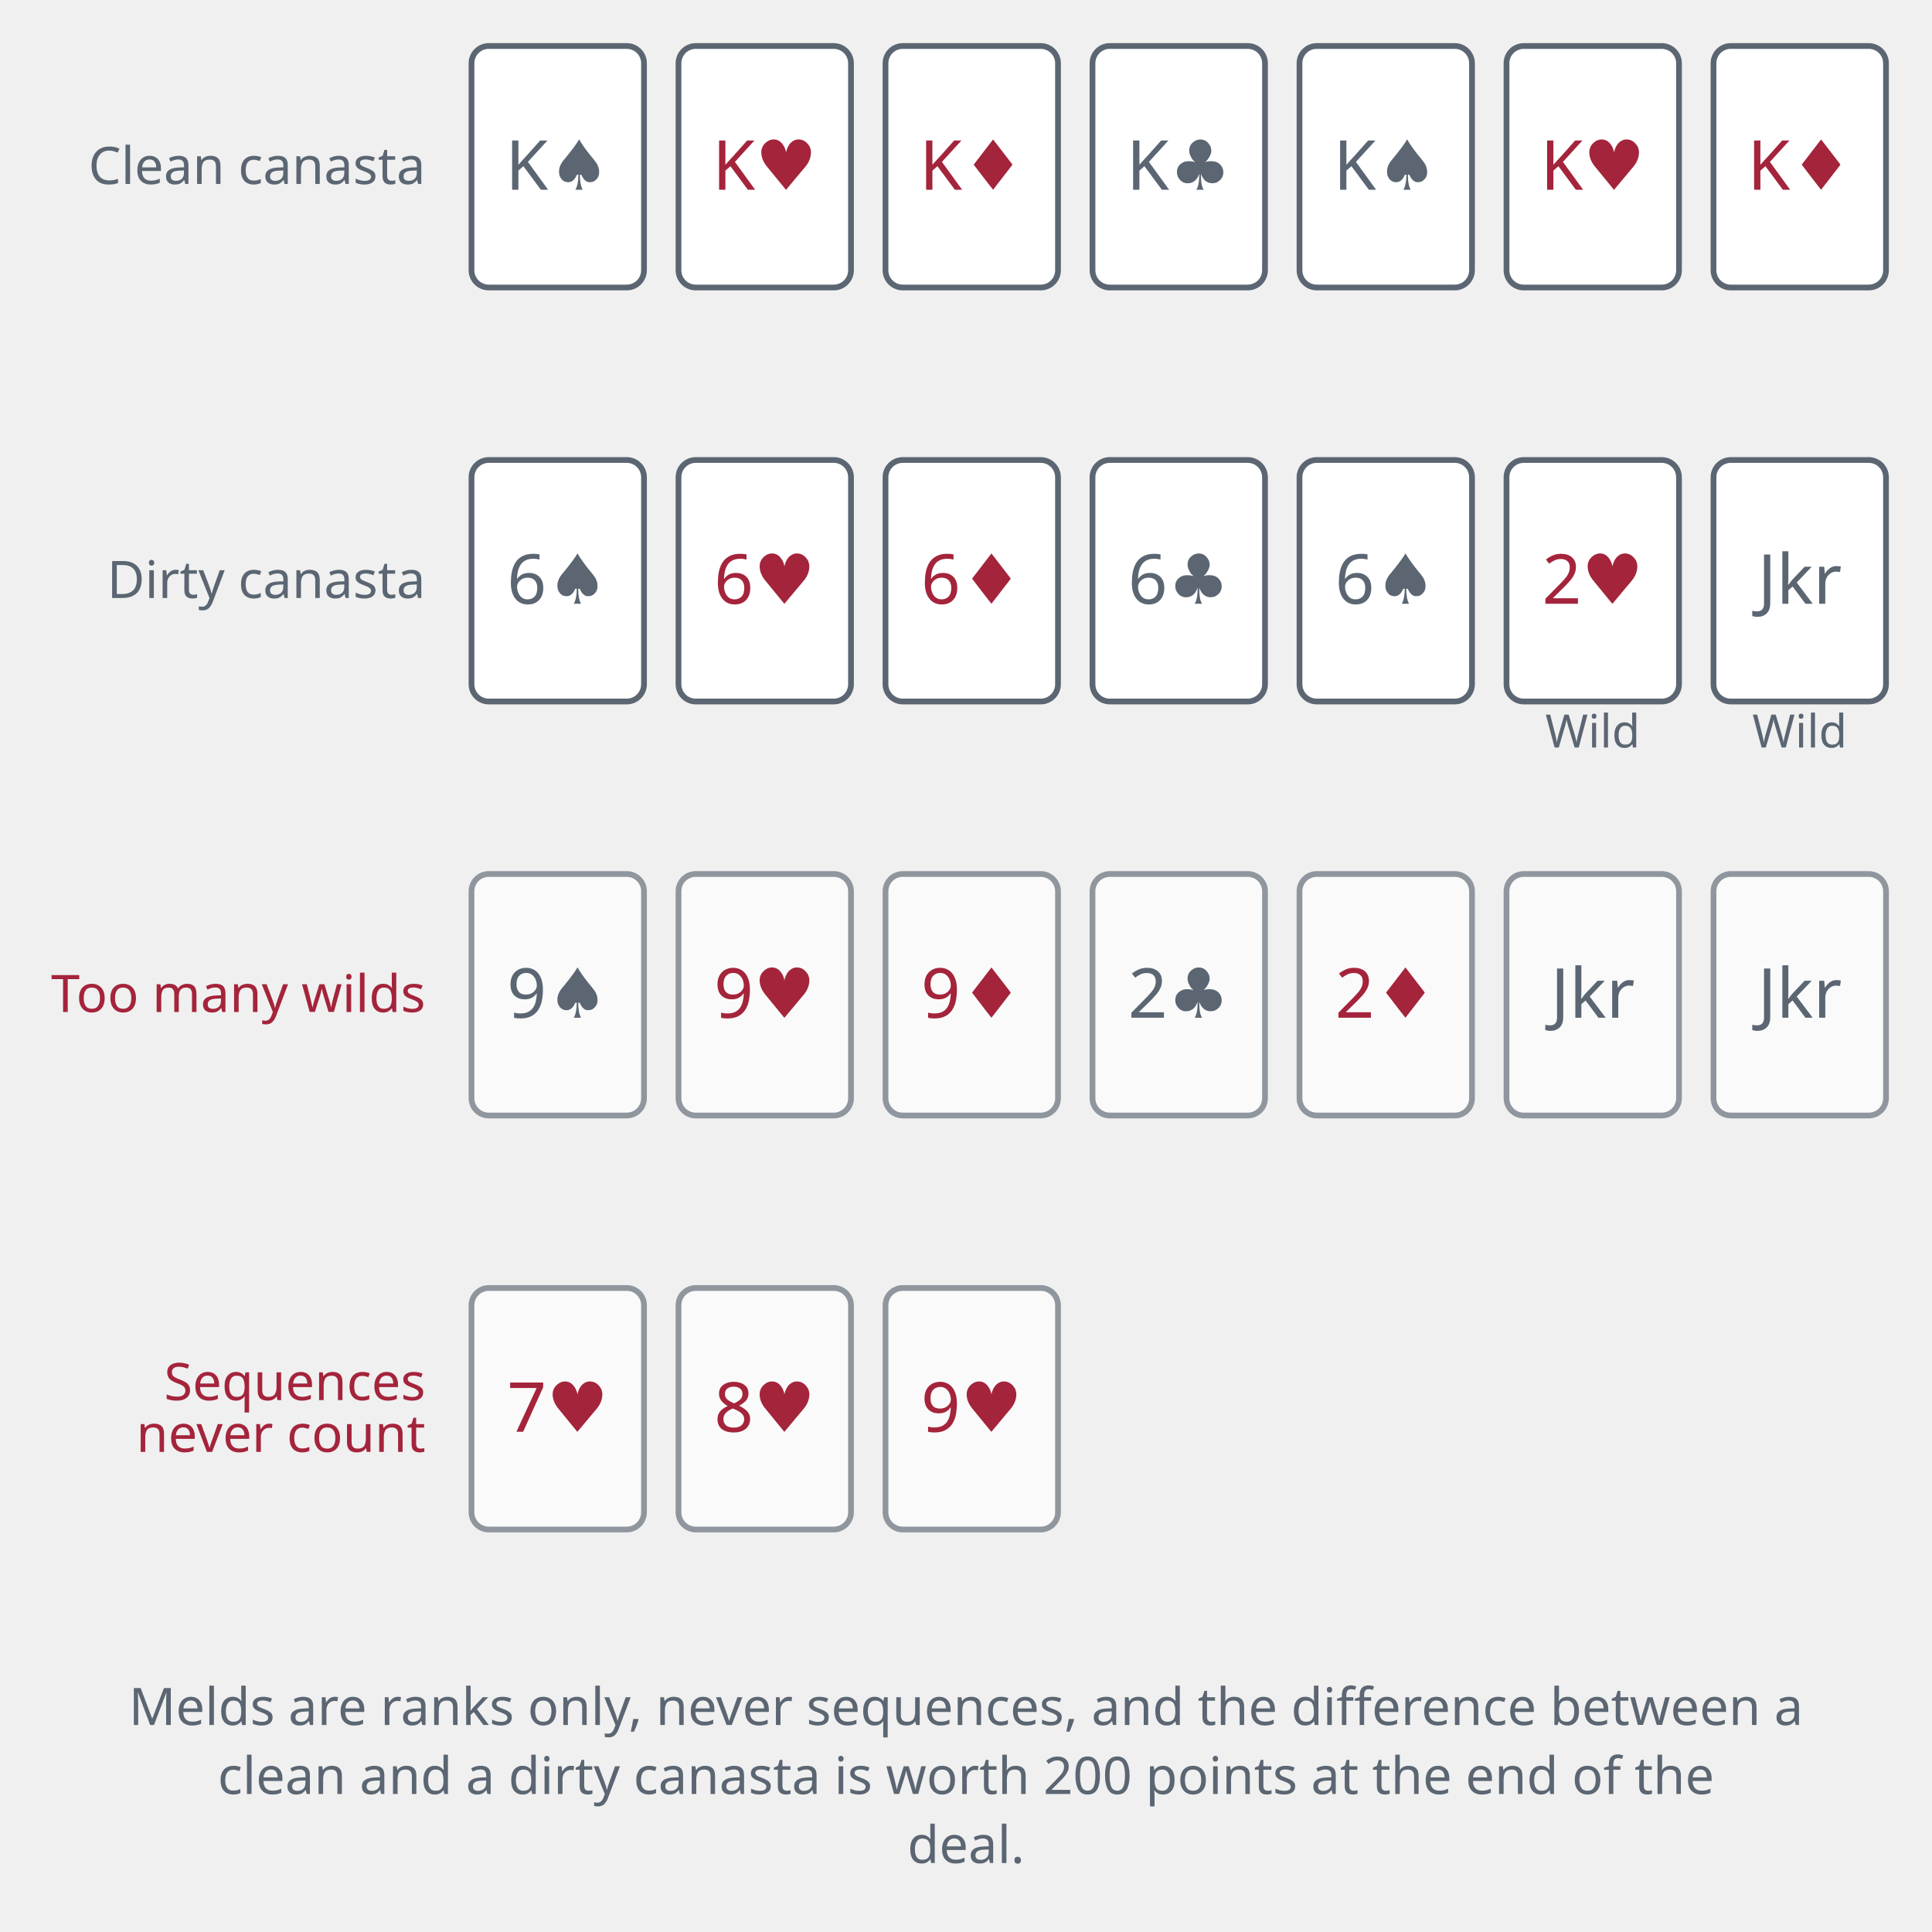
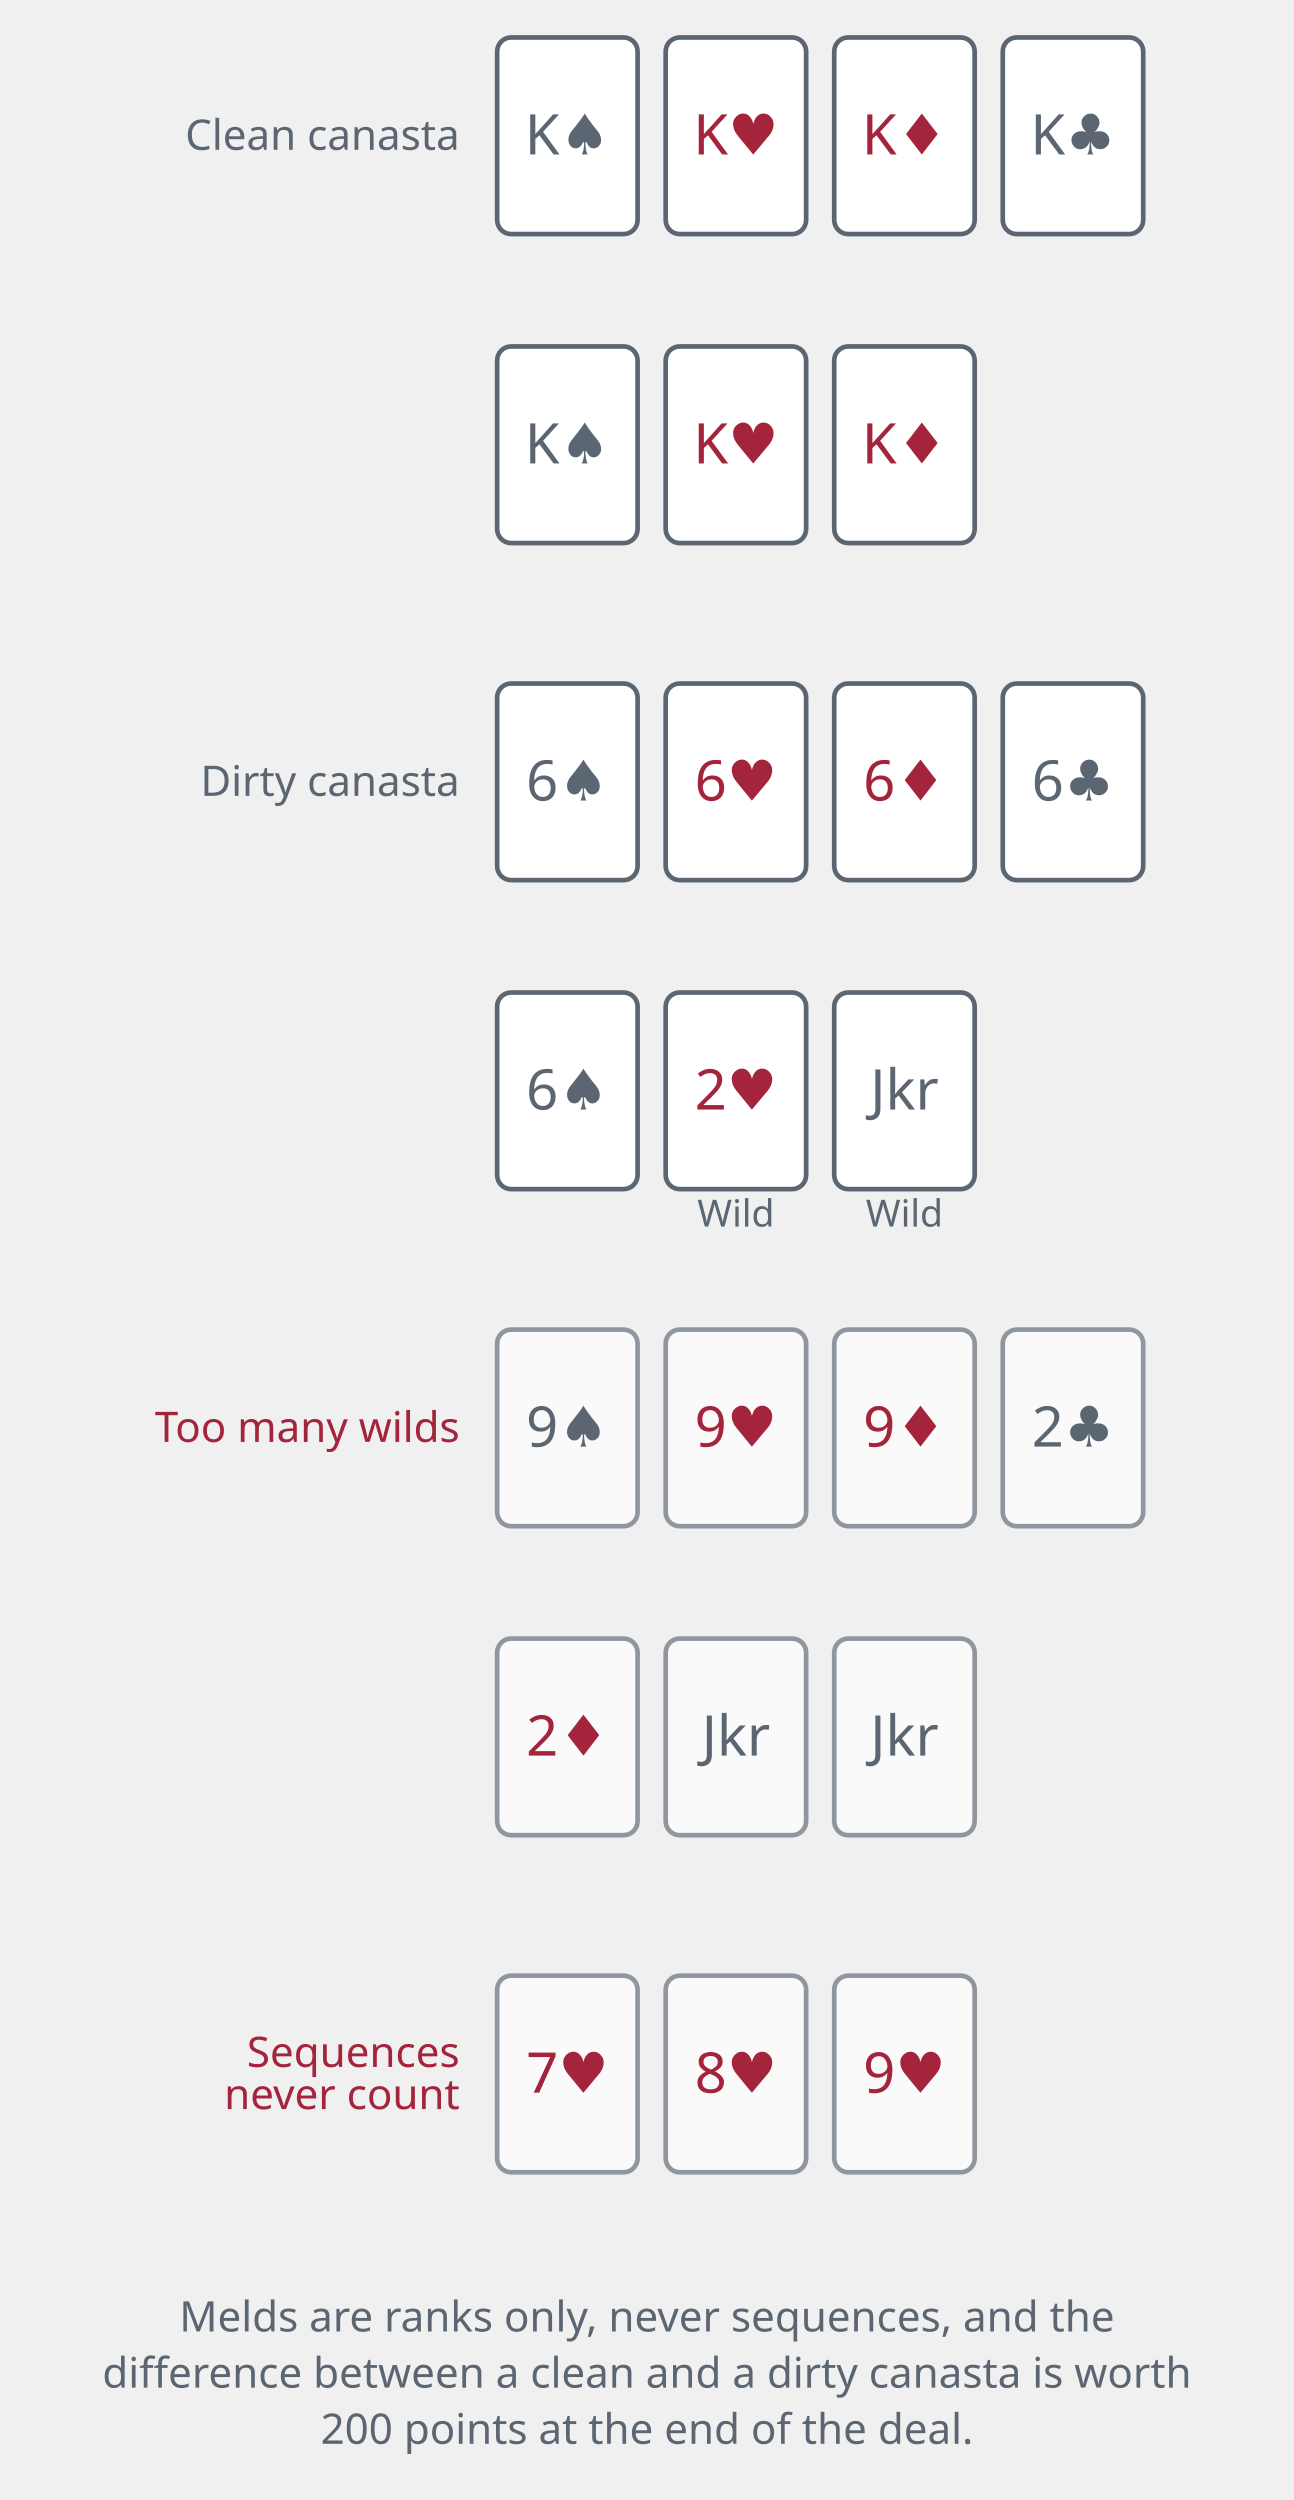
- <svg xmlns="http://www.w3.org/2000/svg" viewBox="0 0 336 336" width="538" height="538" role="img" aria-label="Hand and Foot: Melds are ranks only, never sequences, and the difference between a clean and a dirty canasta is worth 200 points at the end of the deal.">
-   <rect x="82.0" y="8.0" width="30" height="42" rx="3" fill="#ffffff" stroke="#5b6672" stroke-width="1" />
-   <text x="97.0" y="33.0" text-anchor="middle" font-family="system-ui, sans-serif" font-size="12" fill="#5b6672">K♠</text>
-   <rect x="118.0" y="8.0" width="30" height="42" rx="3" fill="#ffffff" stroke="#5b6672" stroke-width="1" />
-   <text x="133.0" y="33.0" text-anchor="middle" font-family="system-ui, sans-serif" font-size="12" fill="#a4243b">K♥</text>
-   <rect x="154.0" y="8.0" width="30" height="42" rx="3" fill="#ffffff" stroke="#5b6672" stroke-width="1" />
-   <text x="169.0" y="33.0" text-anchor="middle" font-family="system-ui, sans-serif" font-size="12" fill="#a4243b">K♦</text>
-   <rect x="190.0" y="8.0" width="30" height="42" rx="3" fill="#ffffff" stroke="#5b6672" stroke-width="1" />
-   <text x="205.0" y="33.0" text-anchor="middle" font-family="system-ui, sans-serif" font-size="12" fill="#5b6672">K♣</text>
-   <rect x="226.0" y="8.0" width="30" height="42" rx="3" fill="#ffffff" stroke="#5b6672" stroke-width="1" />
-   <text x="241.0" y="33.0" text-anchor="middle" font-family="system-ui, sans-serif" font-size="12" fill="#5b6672">K♠</text>
-   <rect x="262.0" y="8.0" width="30" height="42" rx="3" fill="#ffffff" stroke="#5b6672" stroke-width="1" />
-   <text x="277.0" y="33.0" text-anchor="middle" font-family="system-ui, sans-serif" font-size="12" fill="#a4243b">K♥</text>
-   <rect x="298.0" y="8.0" width="30" height="42" rx="3" fill="#ffffff" stroke="#5b6672" stroke-width="1" />
-   <text x="313.0" y="33.0" text-anchor="middle" font-family="system-ui, sans-serif" font-size="12" fill="#a4243b">K♦</text>
-   <rect x="82.0" y="80.0" width="30" height="42" rx="3" fill="#ffffff" stroke="#5b6672" stroke-width="1" />
-   <text x="97.0" y="105.0" text-anchor="middle" font-family="system-ui, sans-serif" font-size="12" fill="#5b6672">6♠</text>
-   <rect x="118.0" y="80.0" width="30" height="42" rx="3" fill="#ffffff" stroke="#5b6672" stroke-width="1" />
-   <text x="133.0" y="105.0" text-anchor="middle" font-family="system-ui, sans-serif" font-size="12" fill="#a4243b">6♥</text>
-   <rect x="154.0" y="80.0" width="30" height="42" rx="3" fill="#ffffff" stroke="#5b6672" stroke-width="1" />
-   <text x="169.0" y="105.0" text-anchor="middle" font-family="system-ui, sans-serif" font-size="12" fill="#a4243b">6♦</text>
-   <rect x="190.0" y="80.0" width="30" height="42" rx="3" fill="#ffffff" stroke="#5b6672" stroke-width="1" />
-   <text x="205.0" y="105.0" text-anchor="middle" font-family="system-ui, sans-serif" font-size="12" fill="#5b6672">6♣</text>
-   <rect x="226.0" y="80.0" width="30" height="42" rx="3" fill="#ffffff" stroke="#5b6672" stroke-width="1" />
-   <text x="241.0" y="105.0" text-anchor="middle" font-family="system-ui, sans-serif" font-size="12" fill="#5b6672">6♠</text>
-   <rect x="262.0" y="80.0" width="30" height="42" rx="3" fill="#ffffff" stroke="#5b6672" stroke-width="1" />
-   <text x="277.0" y="105.0" text-anchor="middle" font-family="system-ui, sans-serif" font-size="12" fill="#a4243b">2♥</text>
-   <text x="277.0" y="130.0" text-anchor="middle" font-family="system-ui, sans-serif" font-size="8" fill="#5b6672">Wild</text>
-   <rect x="298.0" y="80.0" width="30" height="42" rx="3" fill="#ffffff" stroke="#5b6672" stroke-width="1" />
-   <text x="313.0" y="105.0" text-anchor="middle" font-family="system-ui, sans-serif" font-size="12" fill="#5b6672">Jkr</text>
-   <text x="313.0" y="130.0" text-anchor="middle" font-family="system-ui, sans-serif" font-size="8" fill="#5b6672">Wild</text>
-   <rect x="82.0" y="152.0" width="30" height="42" rx="3" fill="#ffffff" stroke="#5b6672" stroke-width="1" opacity="0.65" />
-   <text x="97.0" y="177.0" text-anchor="middle" font-family="system-ui, sans-serif" font-size="12" fill="#5b6672">9♠</text>
-   <rect x="118.0" y="152.0" width="30" height="42" rx="3" fill="#ffffff" stroke="#5b6672" stroke-width="1" opacity="0.65" />
-   <text x="133.0" y="177.0" text-anchor="middle" font-family="system-ui, sans-serif" font-size="12" fill="#a4243b">9♥</text>
-   <rect x="154.0" y="152.0" width="30" height="42" rx="3" fill="#ffffff" stroke="#5b6672" stroke-width="1" opacity="0.65" />
-   <text x="169.0" y="177.0" text-anchor="middle" font-family="system-ui, sans-serif" font-size="12" fill="#a4243b">9♦</text>
-   <rect x="190.0" y="152.0" width="30" height="42" rx="3" fill="#ffffff" stroke="#5b6672" stroke-width="1" opacity="0.65" />
-   <text x="205.0" y="177.0" text-anchor="middle" font-family="system-ui, sans-serif" font-size="12" fill="#5b6672">2♣</text>
-   <rect x="226.0" y="152.0" width="30" height="42" rx="3" fill="#ffffff" stroke="#5b6672" stroke-width="1" opacity="0.65" />
-   <text x="241.0" y="177.0" text-anchor="middle" font-family="system-ui, sans-serif" font-size="12" fill="#a4243b">2♦</text>
-   <rect x="262.0" y="152.0" width="30" height="42" rx="3" fill="#ffffff" stroke="#5b6672" stroke-width="1" opacity="0.65" />
-   <text x="277.0" y="177.0" text-anchor="middle" font-family="system-ui, sans-serif" font-size="12" fill="#5b6672">Jkr</text>
-   <rect x="298.0" y="152.0" width="30" height="42" rx="3" fill="#ffffff" stroke="#5b6672" stroke-width="1" opacity="0.65" />
-   <text x="313.0" y="177.0" text-anchor="middle" font-family="system-ui, sans-serif" font-size="12" fill="#5b6672">Jkr</text>
-   <rect x="82.0" y="224.0" width="30" height="42" rx="3" fill="#ffffff" stroke="#5b6672" stroke-width="1" opacity="0.65" />
-   <text x="97.0" y="249.0" text-anchor="middle" font-family="system-ui, sans-serif" font-size="12" fill="#a4243b">7♥</text>
-   <rect x="118.0" y="224.0" width="30" height="42" rx="3" fill="#ffffff" stroke="#5b6672" stroke-width="1" opacity="0.65" />
-   <text x="133.0" y="249.0" text-anchor="middle" font-family="system-ui, sans-serif" font-size="12" fill="#a4243b">8♥</text>
-   <rect x="154.0" y="224.0" width="30" height="42" rx="3" fill="#ffffff" stroke="#5b6672" stroke-width="1" opacity="0.65" />
-   <text x="169.0" y="249.0" text-anchor="middle" font-family="system-ui, sans-serif" font-size="12" fill="#a4243b">9♥</text>
-   <text x="74.0" y="32.0" text-anchor="end" font-family="system-ui, sans-serif" font-size="9" fill="#5b6672">Clean canasta</text>
-   <text x="74.0" y="104.0" text-anchor="end" font-family="system-ui, sans-serif" font-size="9" fill="#5b6672">Dirty canasta</text>
-   <text x="74.0" y="176.0" text-anchor="end" font-family="system-ui, sans-serif" font-size="9" fill="#a4243b">Too many wilds</text>
-   <text x="74.0" y="243.5" text-anchor="end" font-family="system-ui, sans-serif" font-size="9" fill="#a4243b">Sequences</text>
-   <text x="74.0" y="252.5" text-anchor="end" font-family="system-ui, sans-serif" font-size="9" fill="#a4243b">never count</text>
-   <text x="168.0" y="300.0" text-anchor="middle" font-family="system-ui, sans-serif" font-size="9" fill="#5b6672">Melds are ranks only, never sequences, and the difference between a</text>
-   <text x="168.0" y="312.0" text-anchor="middle" font-family="system-ui, sans-serif" font-size="9" fill="#5b6672">clean and a dirty canasta is worth 200 points at the end of the</text>
-   <text x="168.0" y="324.0" text-anchor="middle" font-family="system-ui, sans-serif" font-size="9" fill="#5b6672">deal.</text>
+ <svg xmlns="http://www.w3.org/2000/svg" viewBox="0 0 276 534" width="442" height="854" role="img" aria-label="Hand and Foot: Melds are ranks only, never sequences, and the difference between a clean and a dirty canasta is worth 200 points at the end of the deal.">
+   <rect x="106.0" y="8.0" width="30" height="42" rx="3" fill="#ffffff" stroke="#5b6672" stroke-width="1" />
+   <text x="121.0" y="33.0" text-anchor="middle" font-family="system-ui, sans-serif" font-size="12" fill="#5b6672">K♠</text>
+   <rect x="142.0" y="8.0" width="30" height="42" rx="3" fill="#ffffff" stroke="#5b6672" stroke-width="1" />
+   <text x="157.0" y="33.0" text-anchor="middle" font-family="system-ui, sans-serif" font-size="12" fill="#a4243b">K♥</text>
+   <rect x="178.0" y="8.0" width="30" height="42" rx="3" fill="#ffffff" stroke="#5b6672" stroke-width="1" />
+   <text x="193.0" y="33.0" text-anchor="middle" font-family="system-ui, sans-serif" font-size="12" fill="#a4243b">K♦</text>
+   <rect x="214.0" y="8.0" width="30" height="42" rx="3" fill="#ffffff" stroke="#5b6672" stroke-width="1" />
+   <text x="229.0" y="33.0" text-anchor="middle" font-family="system-ui, sans-serif" font-size="12" fill="#5b6672">K♣</text>
+   <rect x="106.0" y="74.0" width="30" height="42" rx="3" fill="#ffffff" stroke="#5b6672" stroke-width="1" />
+   <text x="121.0" y="99.0" text-anchor="middle" font-family="system-ui, sans-serif" font-size="12" fill="#5b6672">K♠</text>
+   <rect x="142.0" y="74.0" width="30" height="42" rx="3" fill="#ffffff" stroke="#5b6672" stroke-width="1" />
+   <text x="157.0" y="99.0" text-anchor="middle" font-family="system-ui, sans-serif" font-size="12" fill="#a4243b">K♥</text>
+   <rect x="178.0" y="74.0" width="30" height="42" rx="3" fill="#ffffff" stroke="#5b6672" stroke-width="1" />
+   <text x="193.0" y="99.0" text-anchor="middle" font-family="system-ui, sans-serif" font-size="12" fill="#a4243b">K♦</text>
+   <rect x="106.0" y="146.0" width="30" height="42" rx="3" fill="#ffffff" stroke="#5b6672" stroke-width="1" />
+   <text x="121.0" y="171.0" text-anchor="middle" font-family="system-ui, sans-serif" font-size="12" fill="#5b6672">6♠</text>
+   <rect x="142.0" y="146.0" width="30" height="42" rx="3" fill="#ffffff" stroke="#5b6672" stroke-width="1" />
+   <text x="157.0" y="171.0" text-anchor="middle" font-family="system-ui, sans-serif" font-size="12" fill="#a4243b">6♥</text>
+   <rect x="178.0" y="146.0" width="30" height="42" rx="3" fill="#ffffff" stroke="#5b6672" stroke-width="1" />
+   <text x="193.0" y="171.0" text-anchor="middle" font-family="system-ui, sans-serif" font-size="12" fill="#a4243b">6♦</text>
+   <rect x="214.0" y="146.0" width="30" height="42" rx="3" fill="#ffffff" stroke="#5b6672" stroke-width="1" />
+   <text x="229.0" y="171.0" text-anchor="middle" font-family="system-ui, sans-serif" font-size="12" fill="#5b6672">6♣</text>
+   <rect x="106.0" y="212.0" width="30" height="42" rx="3" fill="#ffffff" stroke="#5b6672" stroke-width="1" />
+   <text x="121.0" y="237.0" text-anchor="middle" font-family="system-ui, sans-serif" font-size="12" fill="#5b6672">6♠</text>
+   <rect x="142.0" y="212.0" width="30" height="42" rx="3" fill="#ffffff" stroke="#5b6672" stroke-width="1" />
+   <text x="157.0" y="237.0" text-anchor="middle" font-family="system-ui, sans-serif" font-size="12" fill="#a4243b">2♥</text>
+   <text x="157.0" y="262.0" text-anchor="middle" font-family="system-ui, sans-serif" font-size="8" fill="#5b6672">Wild</text>
+   <rect x="178.0" y="212.0" width="30" height="42" rx="3" fill="#ffffff" stroke="#5b6672" stroke-width="1" />
+   <text x="193.0" y="237.0" text-anchor="middle" font-family="system-ui, sans-serif" font-size="12" fill="#5b6672">Jkr</text>
+   <text x="193.0" y="262.0" text-anchor="middle" font-family="system-ui, sans-serif" font-size="8" fill="#5b6672">Wild</text>
+   <rect x="106.0" y="284.0" width="30" height="42" rx="3" fill="#ffffff" stroke="#5b6672" stroke-width="1" opacity="0.65" />
+   <text x="121.0" y="309.0" text-anchor="middle" font-family="system-ui, sans-serif" font-size="12" fill="#5b6672">9♠</text>
+   <rect x="142.0" y="284.0" width="30" height="42" rx="3" fill="#ffffff" stroke="#5b6672" stroke-width="1" opacity="0.65" />
+   <text x="157.0" y="309.0" text-anchor="middle" font-family="system-ui, sans-serif" font-size="12" fill="#a4243b">9♥</text>
+   <rect x="178.0" y="284.0" width="30" height="42" rx="3" fill="#ffffff" stroke="#5b6672" stroke-width="1" opacity="0.65" />
+   <text x="193.0" y="309.0" text-anchor="middle" font-family="system-ui, sans-serif" font-size="12" fill="#a4243b">9♦</text>
+   <rect x="214.0" y="284.0" width="30" height="42" rx="3" fill="#ffffff" stroke="#5b6672" stroke-width="1" opacity="0.65" />
+   <text x="229.0" y="309.0" text-anchor="middle" font-family="system-ui, sans-serif" font-size="12" fill="#5b6672">2♣</text>
+   <rect x="106.0" y="350.0" width="30" height="42" rx="3" fill="#ffffff" stroke="#5b6672" stroke-width="1" opacity="0.65" />
+   <text x="121.0" y="375.0" text-anchor="middle" font-family="system-ui, sans-serif" font-size="12" fill="#a4243b">2♦</text>
+   <rect x="142.0" y="350.0" width="30" height="42" rx="3" fill="#ffffff" stroke="#5b6672" stroke-width="1" opacity="0.65" />
+   <text x="157.0" y="375.0" text-anchor="middle" font-family="system-ui, sans-serif" font-size="12" fill="#5b6672">Jkr</text>
+   <rect x="178.0" y="350.0" width="30" height="42" rx="3" fill="#ffffff" stroke="#5b6672" stroke-width="1" opacity="0.65" />
+   <text x="193.0" y="375.0" text-anchor="middle" font-family="system-ui, sans-serif" font-size="12" fill="#5b6672">Jkr</text>
+   <rect x="106.0" y="422.0" width="30" height="42" rx="3" fill="#ffffff" stroke="#5b6672" stroke-width="1" opacity="0.65" />
+   <text x="121.0" y="447.0" text-anchor="middle" font-family="system-ui, sans-serif" font-size="12" fill="#a4243b">7♥</text>
+   <rect x="142.0" y="422.0" width="30" height="42" rx="3" fill="#ffffff" stroke="#5b6672" stroke-width="1" opacity="0.65" />
+   <text x="157.0" y="447.0" text-anchor="middle" font-family="system-ui, sans-serif" font-size="12" fill="#a4243b">8♥</text>
+   <rect x="178.0" y="422.0" width="30" height="42" rx="3" fill="#ffffff" stroke="#5b6672" stroke-width="1" opacity="0.65" />
+   <text x="193.0" y="447.0" text-anchor="middle" font-family="system-ui, sans-serif" font-size="12" fill="#a4243b">9♥</text>
+   <text x="98.0" y="32.0" text-anchor="end" font-family="system-ui, sans-serif" font-size="9" fill="#5b6672">Clean canasta</text>
+   <text x="98.0" y="170.0" text-anchor="end" font-family="system-ui, sans-serif" font-size="9" fill="#5b6672">Dirty canasta</text>
+   <text x="98.0" y="308.0" text-anchor="end" font-family="system-ui, sans-serif" font-size="9" fill="#a4243b">Too many wilds</text>
+   <text x="98.0" y="441.5" text-anchor="end" font-family="system-ui, sans-serif" font-size="9" fill="#a4243b">Sequences</text>
+   <text x="98.0" y="450.5" text-anchor="end" font-family="system-ui, sans-serif" font-size="9" fill="#a4243b">never count</text>
+   <text x="138.0" y="498.0" text-anchor="middle" font-family="system-ui, sans-serif" font-size="9" fill="#5b6672">Melds are ranks only, never sequences, and the</text>
+   <text x="138.0" y="510.0" text-anchor="middle" font-family="system-ui, sans-serif" font-size="9" fill="#5b6672">difference between a clean and a dirty canasta is worth</text>
+   <text x="138.0" y="522.0" text-anchor="middle" font-family="system-ui, sans-serif" font-size="9" fill="#5b6672">200 points at the end of the deal.</text>
</svg>
